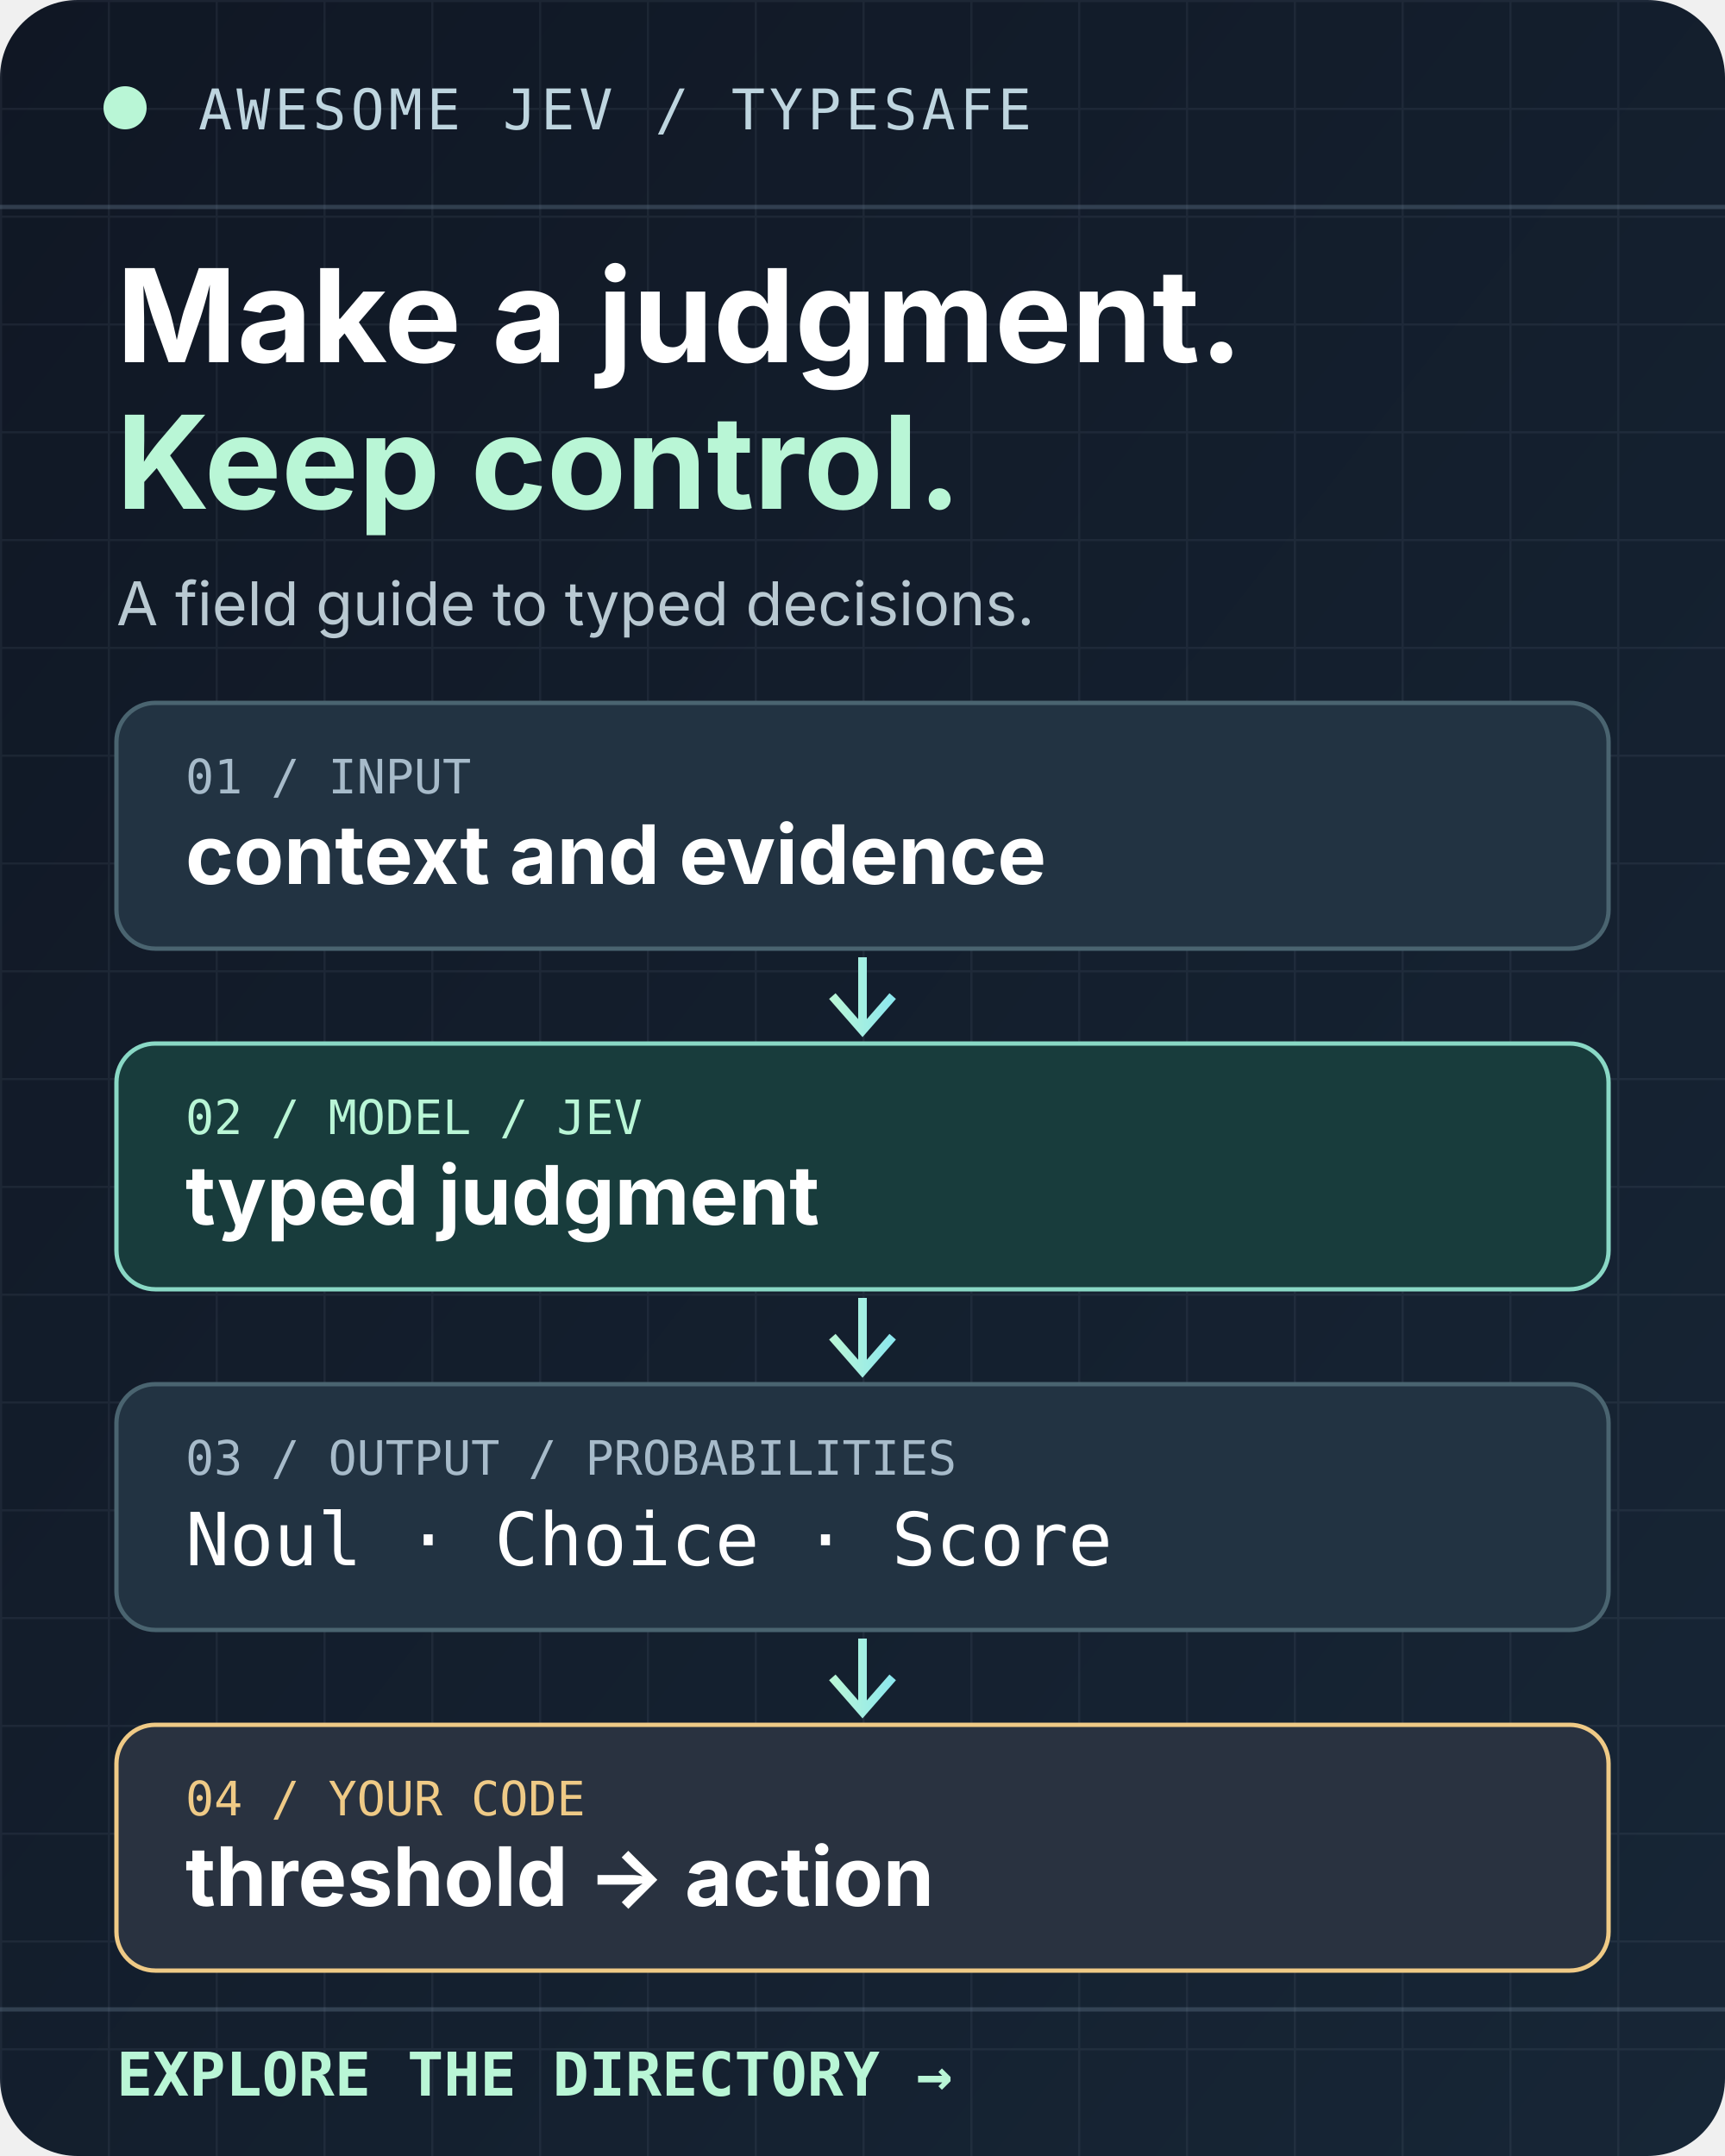
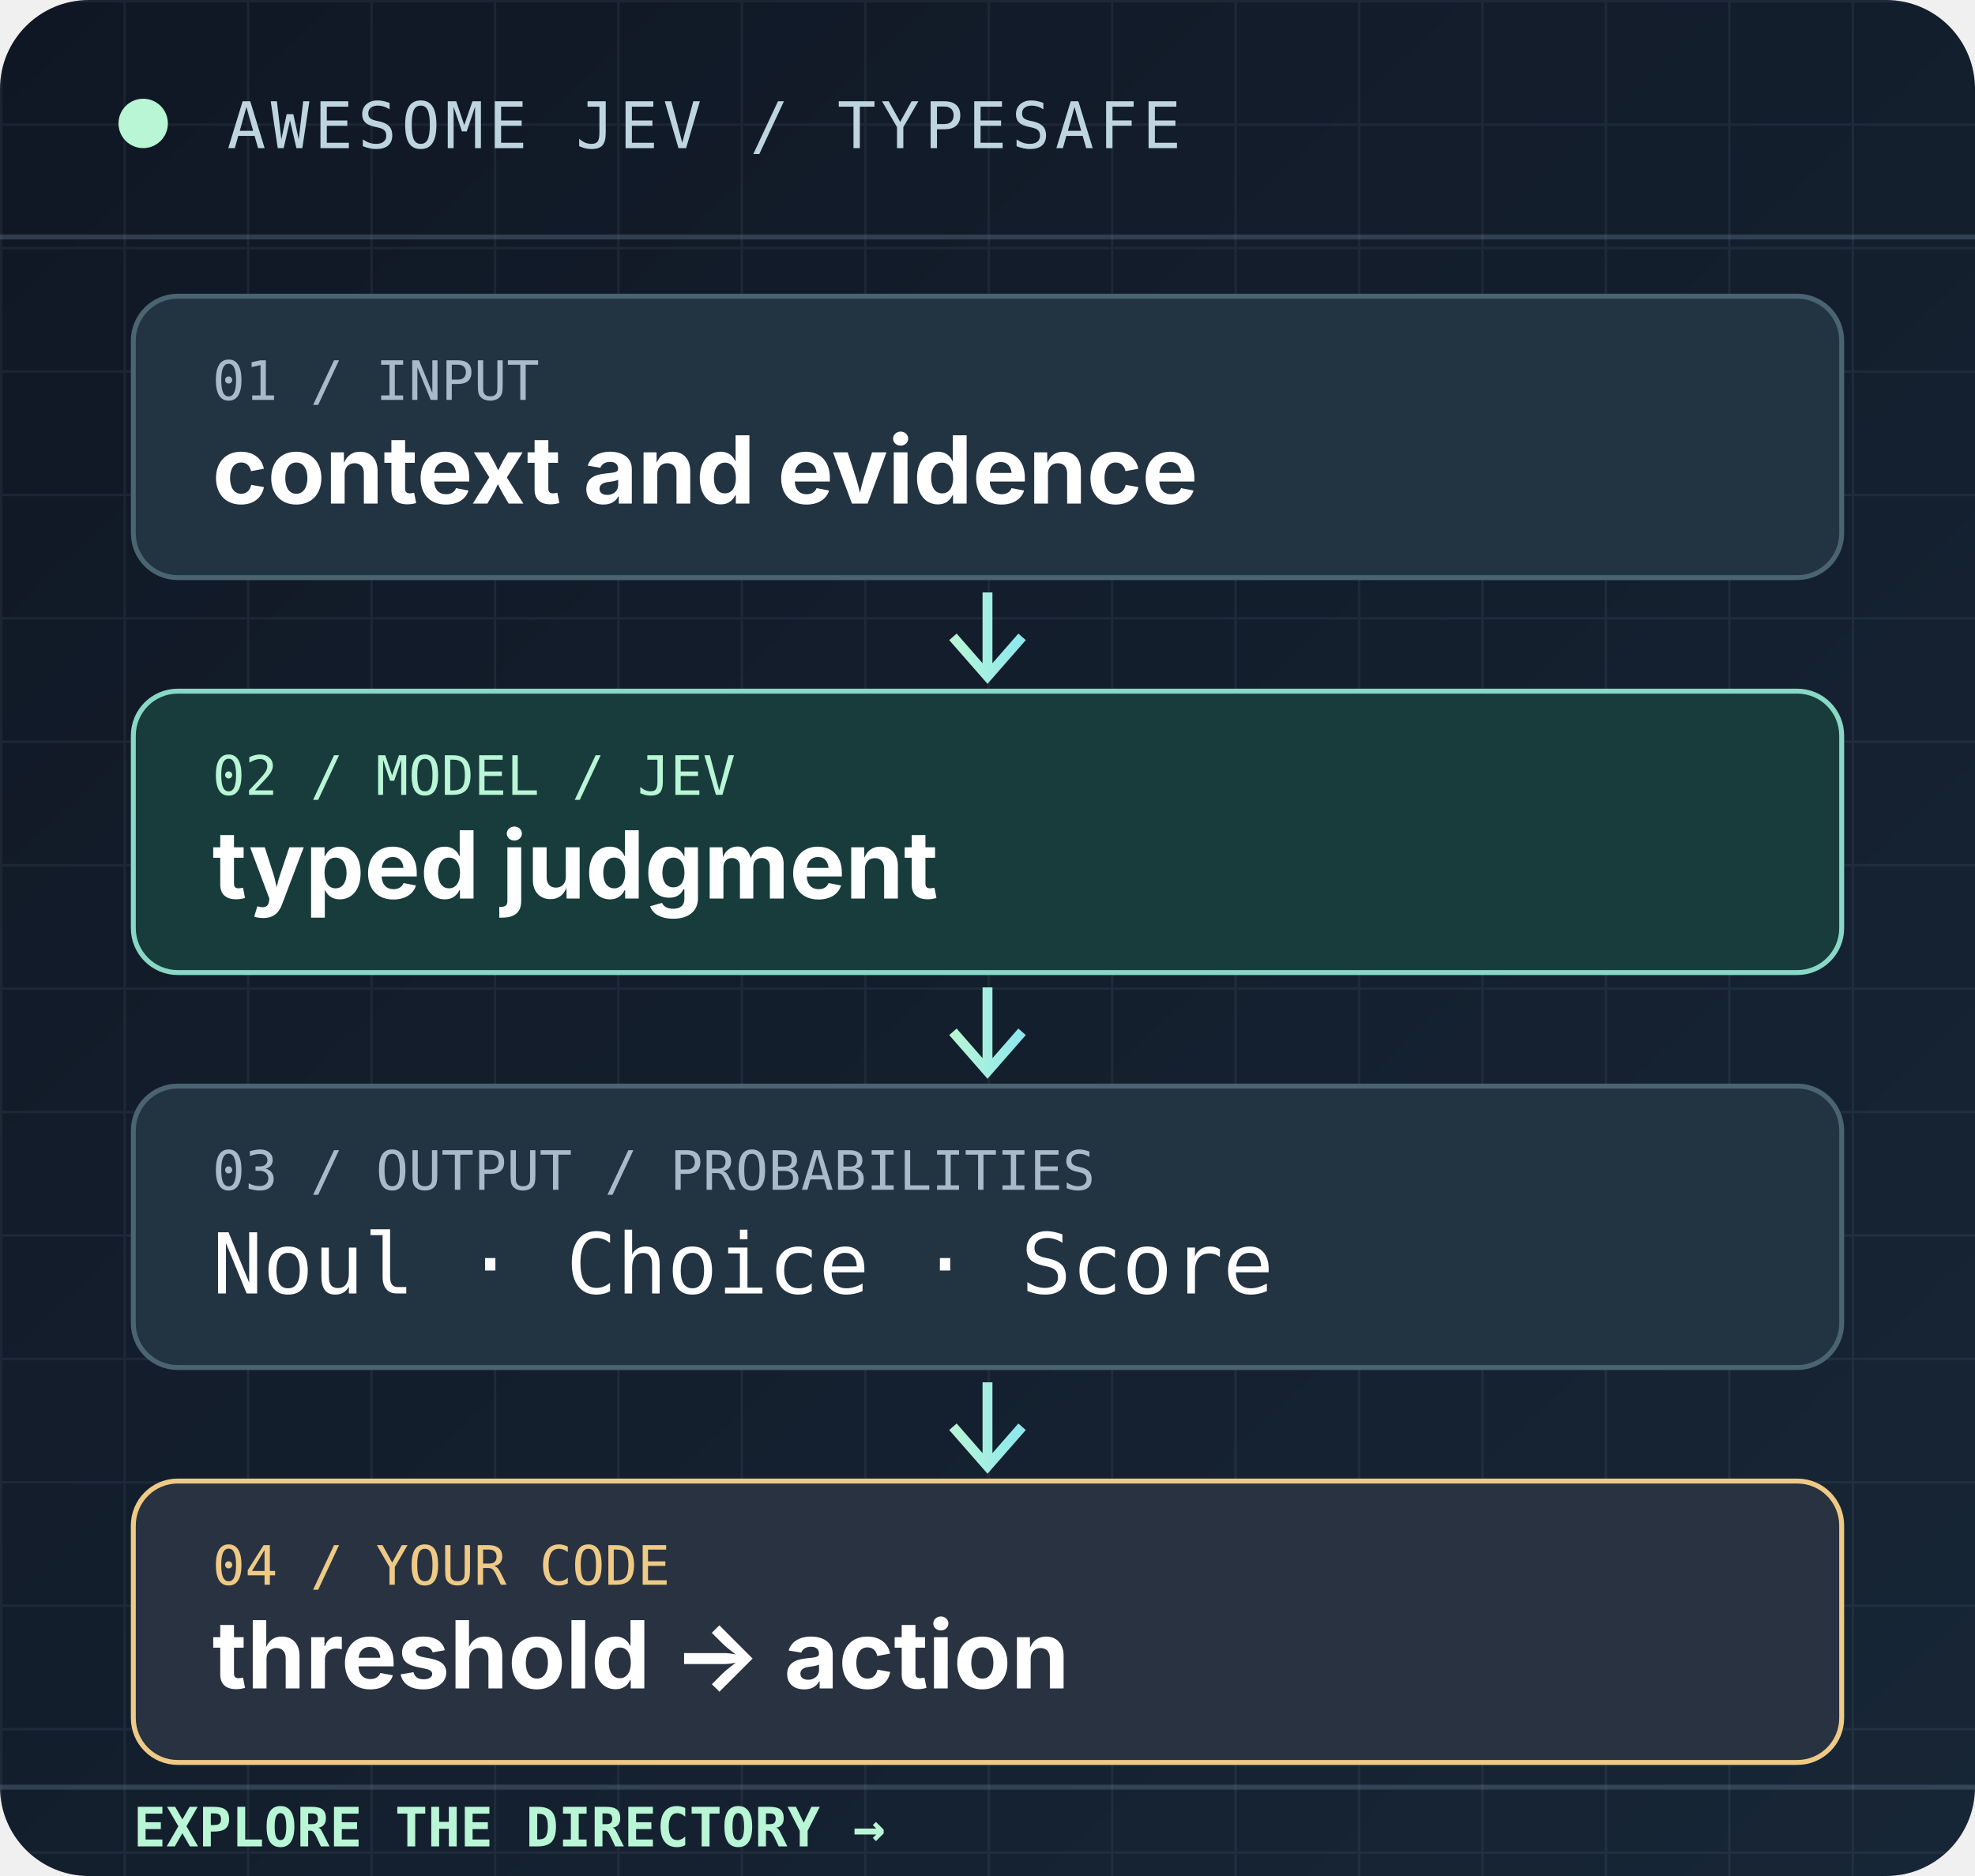
- <svg xmlns="http://www.w3.org/2000/svg" viewBox="0 0 400 500" role="img" aria-labelledby="title desc">
+ <svg xmlns="http://www.w3.org/2000/svg" viewBox="0 0 400 380" role="img" aria-labelledby="title desc">
  <defs>
    <linearGradient id="bg" x2="1" y2="1">
      <stop stop-color="#101724" />
      <stop offset="1" stop-color="#172636" />
    </linearGradient>
    <linearGradient id="signal" x2="1" y2="0">
      <stop stop-color="#b9f6d6" />
      <stop offset="1" stop-color="#8de8ee" />
    </linearGradient>
    <pattern id="grid" width="25" height="25" patternUnits="userSpaceOnUse">
      <path d="M25 0H0V25" fill="none" stroke="#94a3b8" stroke-opacity=".09" />
    </pattern>
    <style>
      .mono{font-family:ui-monospace,SFMono-Regular,Consolas,monospace}
      .sans{font-family:Inter,Arial,sans-serif}
    </style>
  </defs>
-   <rect width="400" height="500" rx="18" fill="url(#bg)" />
-   <rect width="400" height="500" rx="18" fill="url(#grid)" />
-   <path d="M0 48H400M0 466H400" stroke="#607587" stroke-opacity=".4" />
+   <rect width="400" height="380" rx="18" fill="url(#bg)" />
+   <rect width="400" height="380" rx="18" fill="url(#grid)" />
+   <path d="M0 48H400M0 362H400" stroke="#607587" stroke-opacity=".4" />
  <circle cx="29" cy="25" r="5" fill="#b9f6d6" />
  <text x="46" y="30" class="mono" fill="#bed5df" font-size="13" letter-spacing="1">AWESOME JEV / TYPESAFE</text>
-   <text x="27" y="84" class="sans" fill="#fff" font-size="30" font-weight="700">Make a judgment.</text>
-   <text x="27" y="118" class="sans" fill="#b9f6d6" font-size="30" font-weight="700">Keep control.</text>
-   <text x="27" y="145" class="sans" fill="#b9c9d2" font-size="14">A field guide to typed decisions.</text>
-   <rect x="27" y="163" width="346" height="57" rx="9" fill="#223342" stroke="#4a6470" />
-   <text x="43" y="184" class="mono" fill="#a7bbca" font-size="11">01 / INPUT</text>
-   <text x="43" y="205" class="sans" fill="#fff" font-size="19" font-weight="700">context and evidence</text>
-   <path d="M200 222V239m-7-8 7 8 7-8" fill="none" stroke="url(#signal)" stroke-width="2" />
-   <rect x="27" y="242" width="346" height="57" rx="9" fill="#183c3c" stroke="#89d8c5" />
-   <text x="43" y="263" class="mono" fill="#b9f6d6" font-size="11">02 / MODEL / JEV</text>
-   <text x="43" y="284" class="sans" fill="#fff" font-size="19" font-weight="700">typed judgment</text>
-   <path d="M200 301V318m-7-8 7 8 7-8" fill="none" stroke="url(#signal)" stroke-width="2" />
-   <rect x="27" y="321" width="346" height="57" rx="9" fill="#223342" stroke="#4a6470" />
-   <text x="43" y="342" class="mono" fill="#a7bbca" font-size="11">03 / OUTPUT / PROBABILITIES</text>
-   <text x="43" y="363" class="mono" fill="#fff" font-size="17">Noul · Choice · Score</text>
-   <path d="M200 380V397m-7-8 7 8 7-8" fill="none" stroke="url(#signal)" stroke-width="2" />
-   <rect x="27" y="400" width="346" height="57" rx="9" fill="#293240" stroke="#efca86" />
-   <text x="43" y="421" class="mono" fill="#efca86" font-size="11">04 / YOUR CODE</text>
-   <text x="43" y="442" class="sans" fill="#fff" font-size="19" font-weight="700">threshold → action</text>
-   <text x="27" y="486" class="mono" fill="#b9f6d6" font-size="14" font-weight="700">EXPLORE THE DIRECTORY →</text>
+   <rect x="27" y="60" width="346" height="57" rx="9" fill="#223342" stroke="#4a6470" />
+   <text x="43" y="81" class="mono" fill="#a7bbca" font-size="11">01 / INPUT</text>
+   <text x="43" y="102" class="sans" fill="#fff" font-size="19" font-weight="700">context and evidence</text>
+   <path d="M200 120V137m-7-8 7 8 7-8" fill="none" stroke="url(#signal)" stroke-width="2" />
+   <rect x="27" y="140" width="346" height="57" rx="9" fill="#183c3c" stroke="#89d8c5" />
+   <text x="43" y="161" class="mono" fill="#b9f6d6" font-size="11">02 / MODEL / JEV</text>
+   <text x="43" y="182" class="sans" fill="#fff" font-size="19" font-weight="700">typed judgment</text>
+   <path d="M200 200V217m-7-8 7 8 7-8" fill="none" stroke="url(#signal)" stroke-width="2" />
+   <rect x="27" y="220" width="346" height="57" rx="9" fill="#223342" stroke="#4a6470" />
+   <text x="43" y="241" class="mono" fill="#a7bbca" font-size="11">03 / OUTPUT / PROBABILITIES</text>
+   <text x="43" y="262" class="mono" fill="#fff" font-size="17">Noul · Choice · Score</text>
+   <path d="M200 280V297m-7-8 7 8 7-8" fill="none" stroke="url(#signal)" stroke-width="2" />
+   <rect x="27" y="300" width="346" height="57" rx="9" fill="#293240" stroke="#efca86" />
+   <text x="43" y="321" class="mono" fill="#efca86" font-size="11">04 / YOUR CODE</text>
+   <text x="43" y="342" class="sans" fill="#fff" font-size="19" font-weight="700">threshold → action</text>
+   <text x="27" y="374" class="mono" fill="#b9f6d6" font-size="11" font-weight="700">EXPLORE THE DIRECTORY →</text>
</svg>
